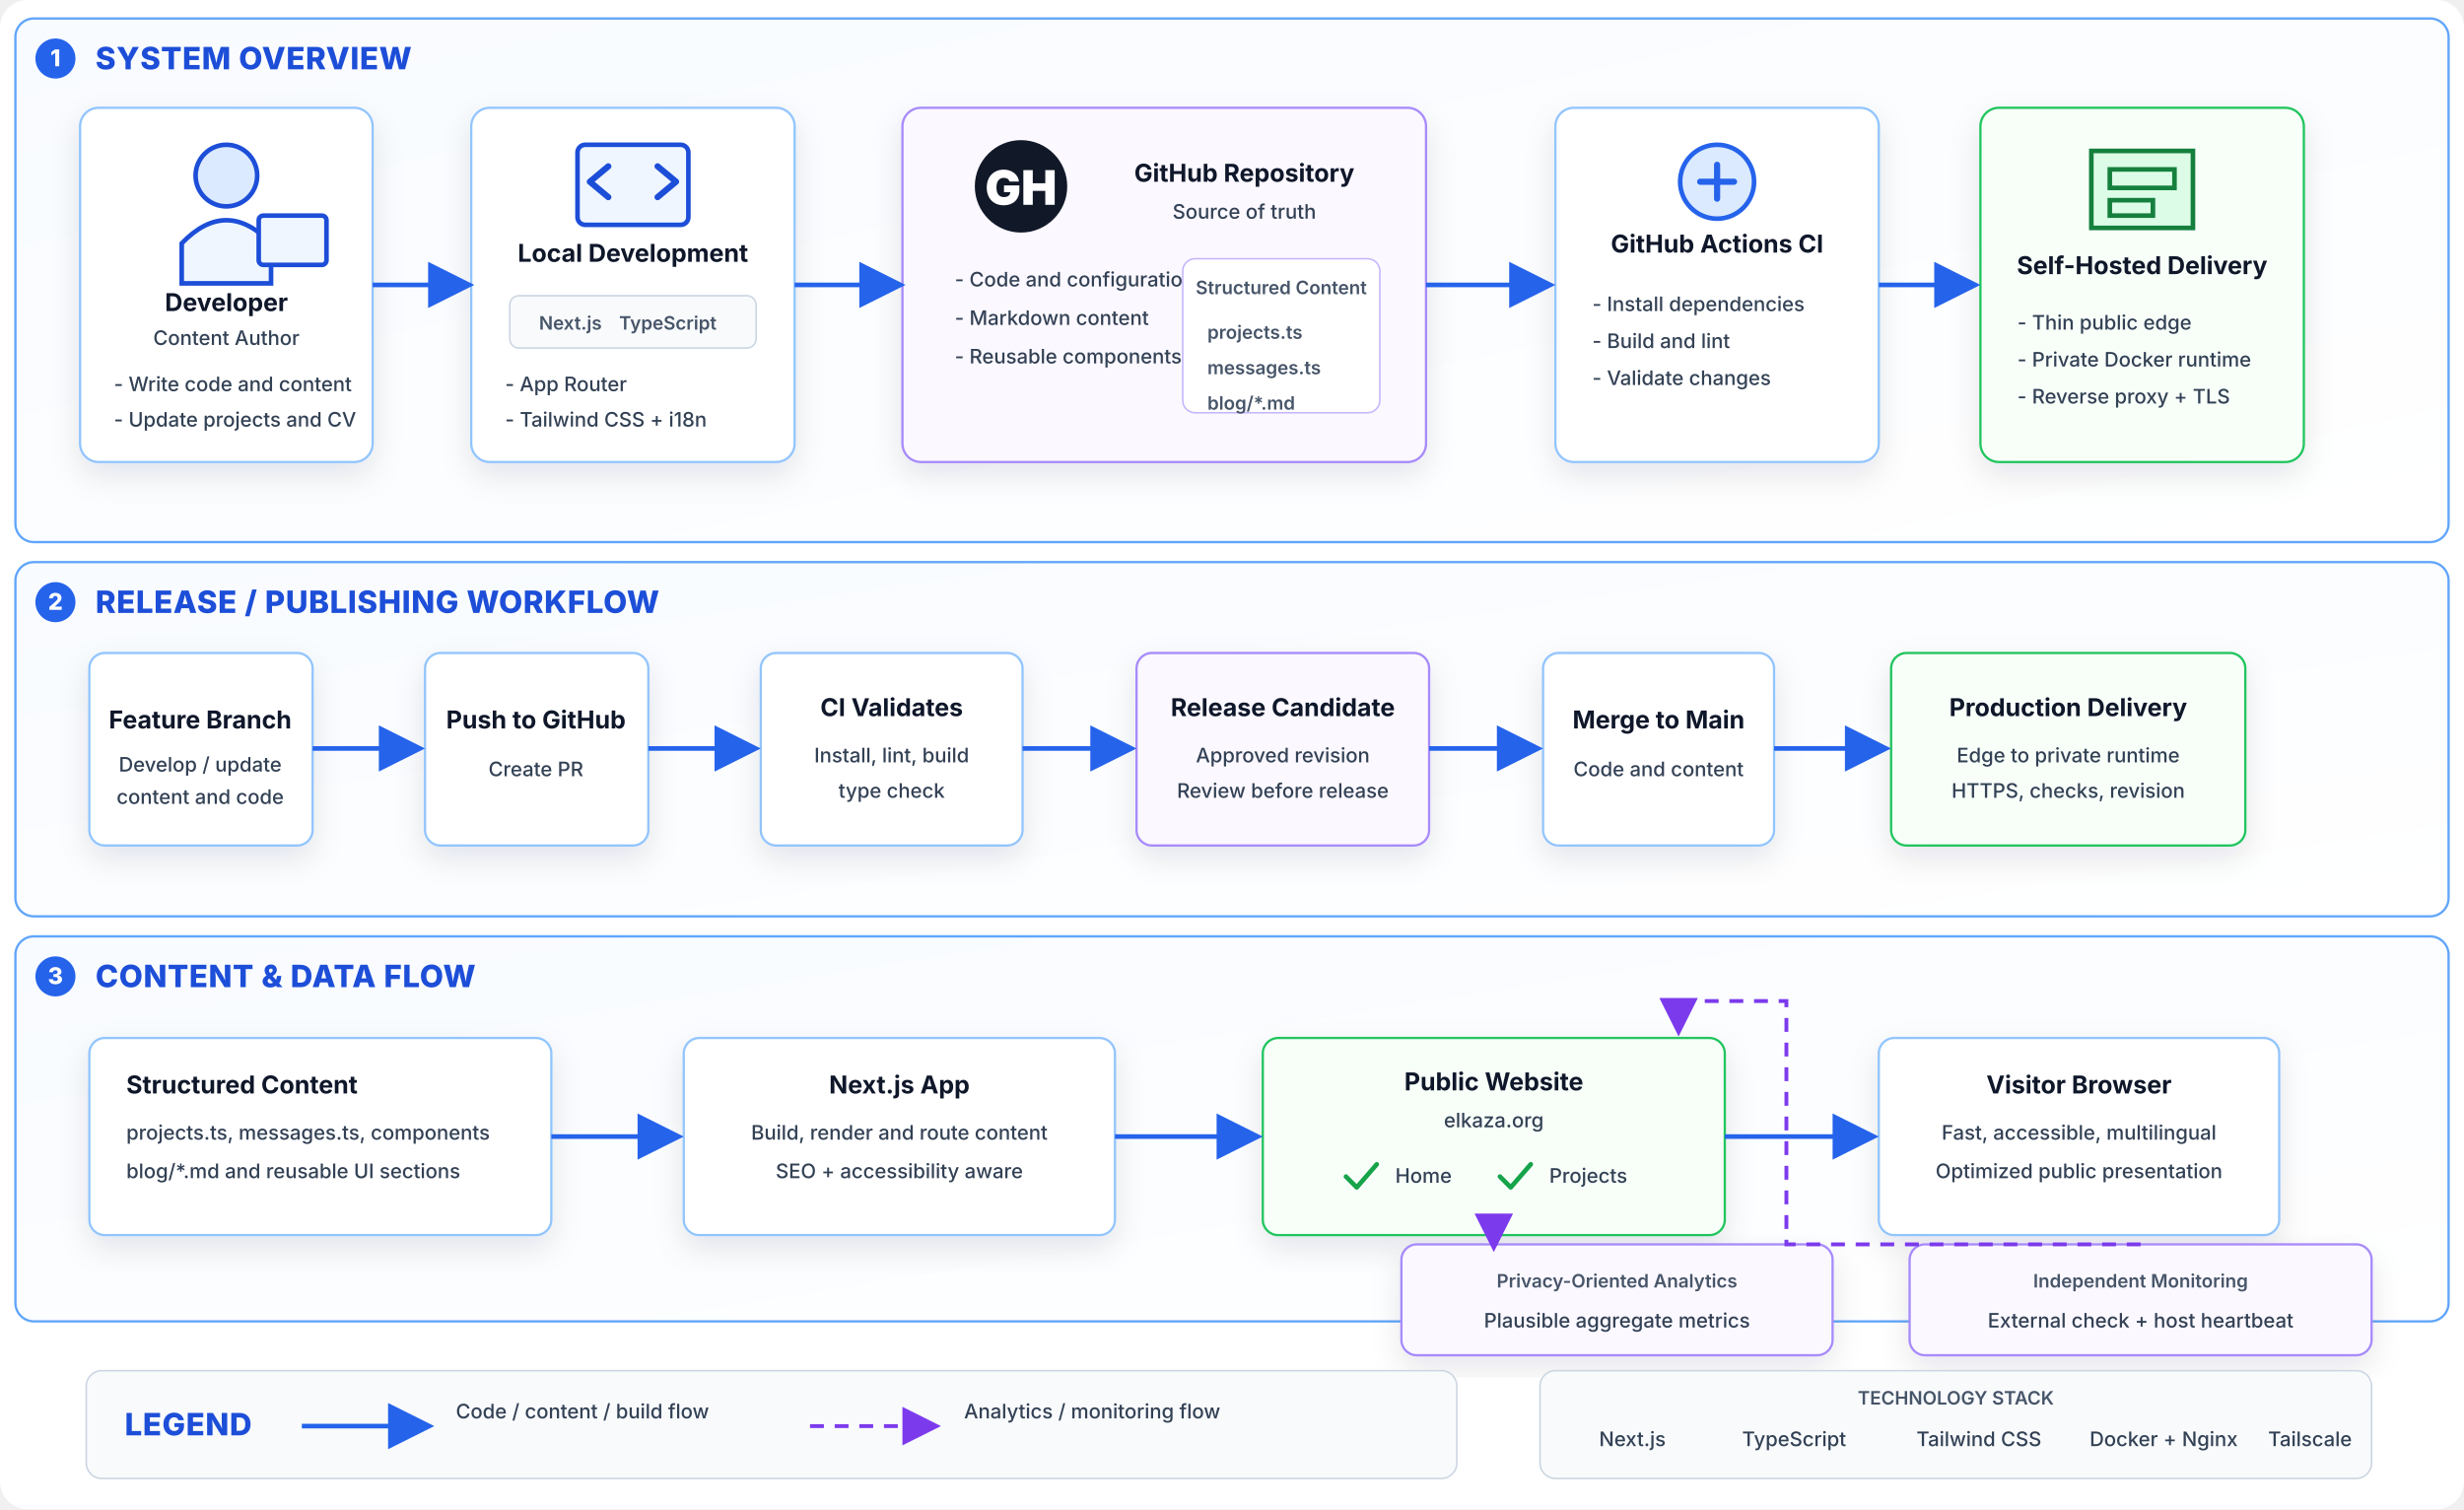
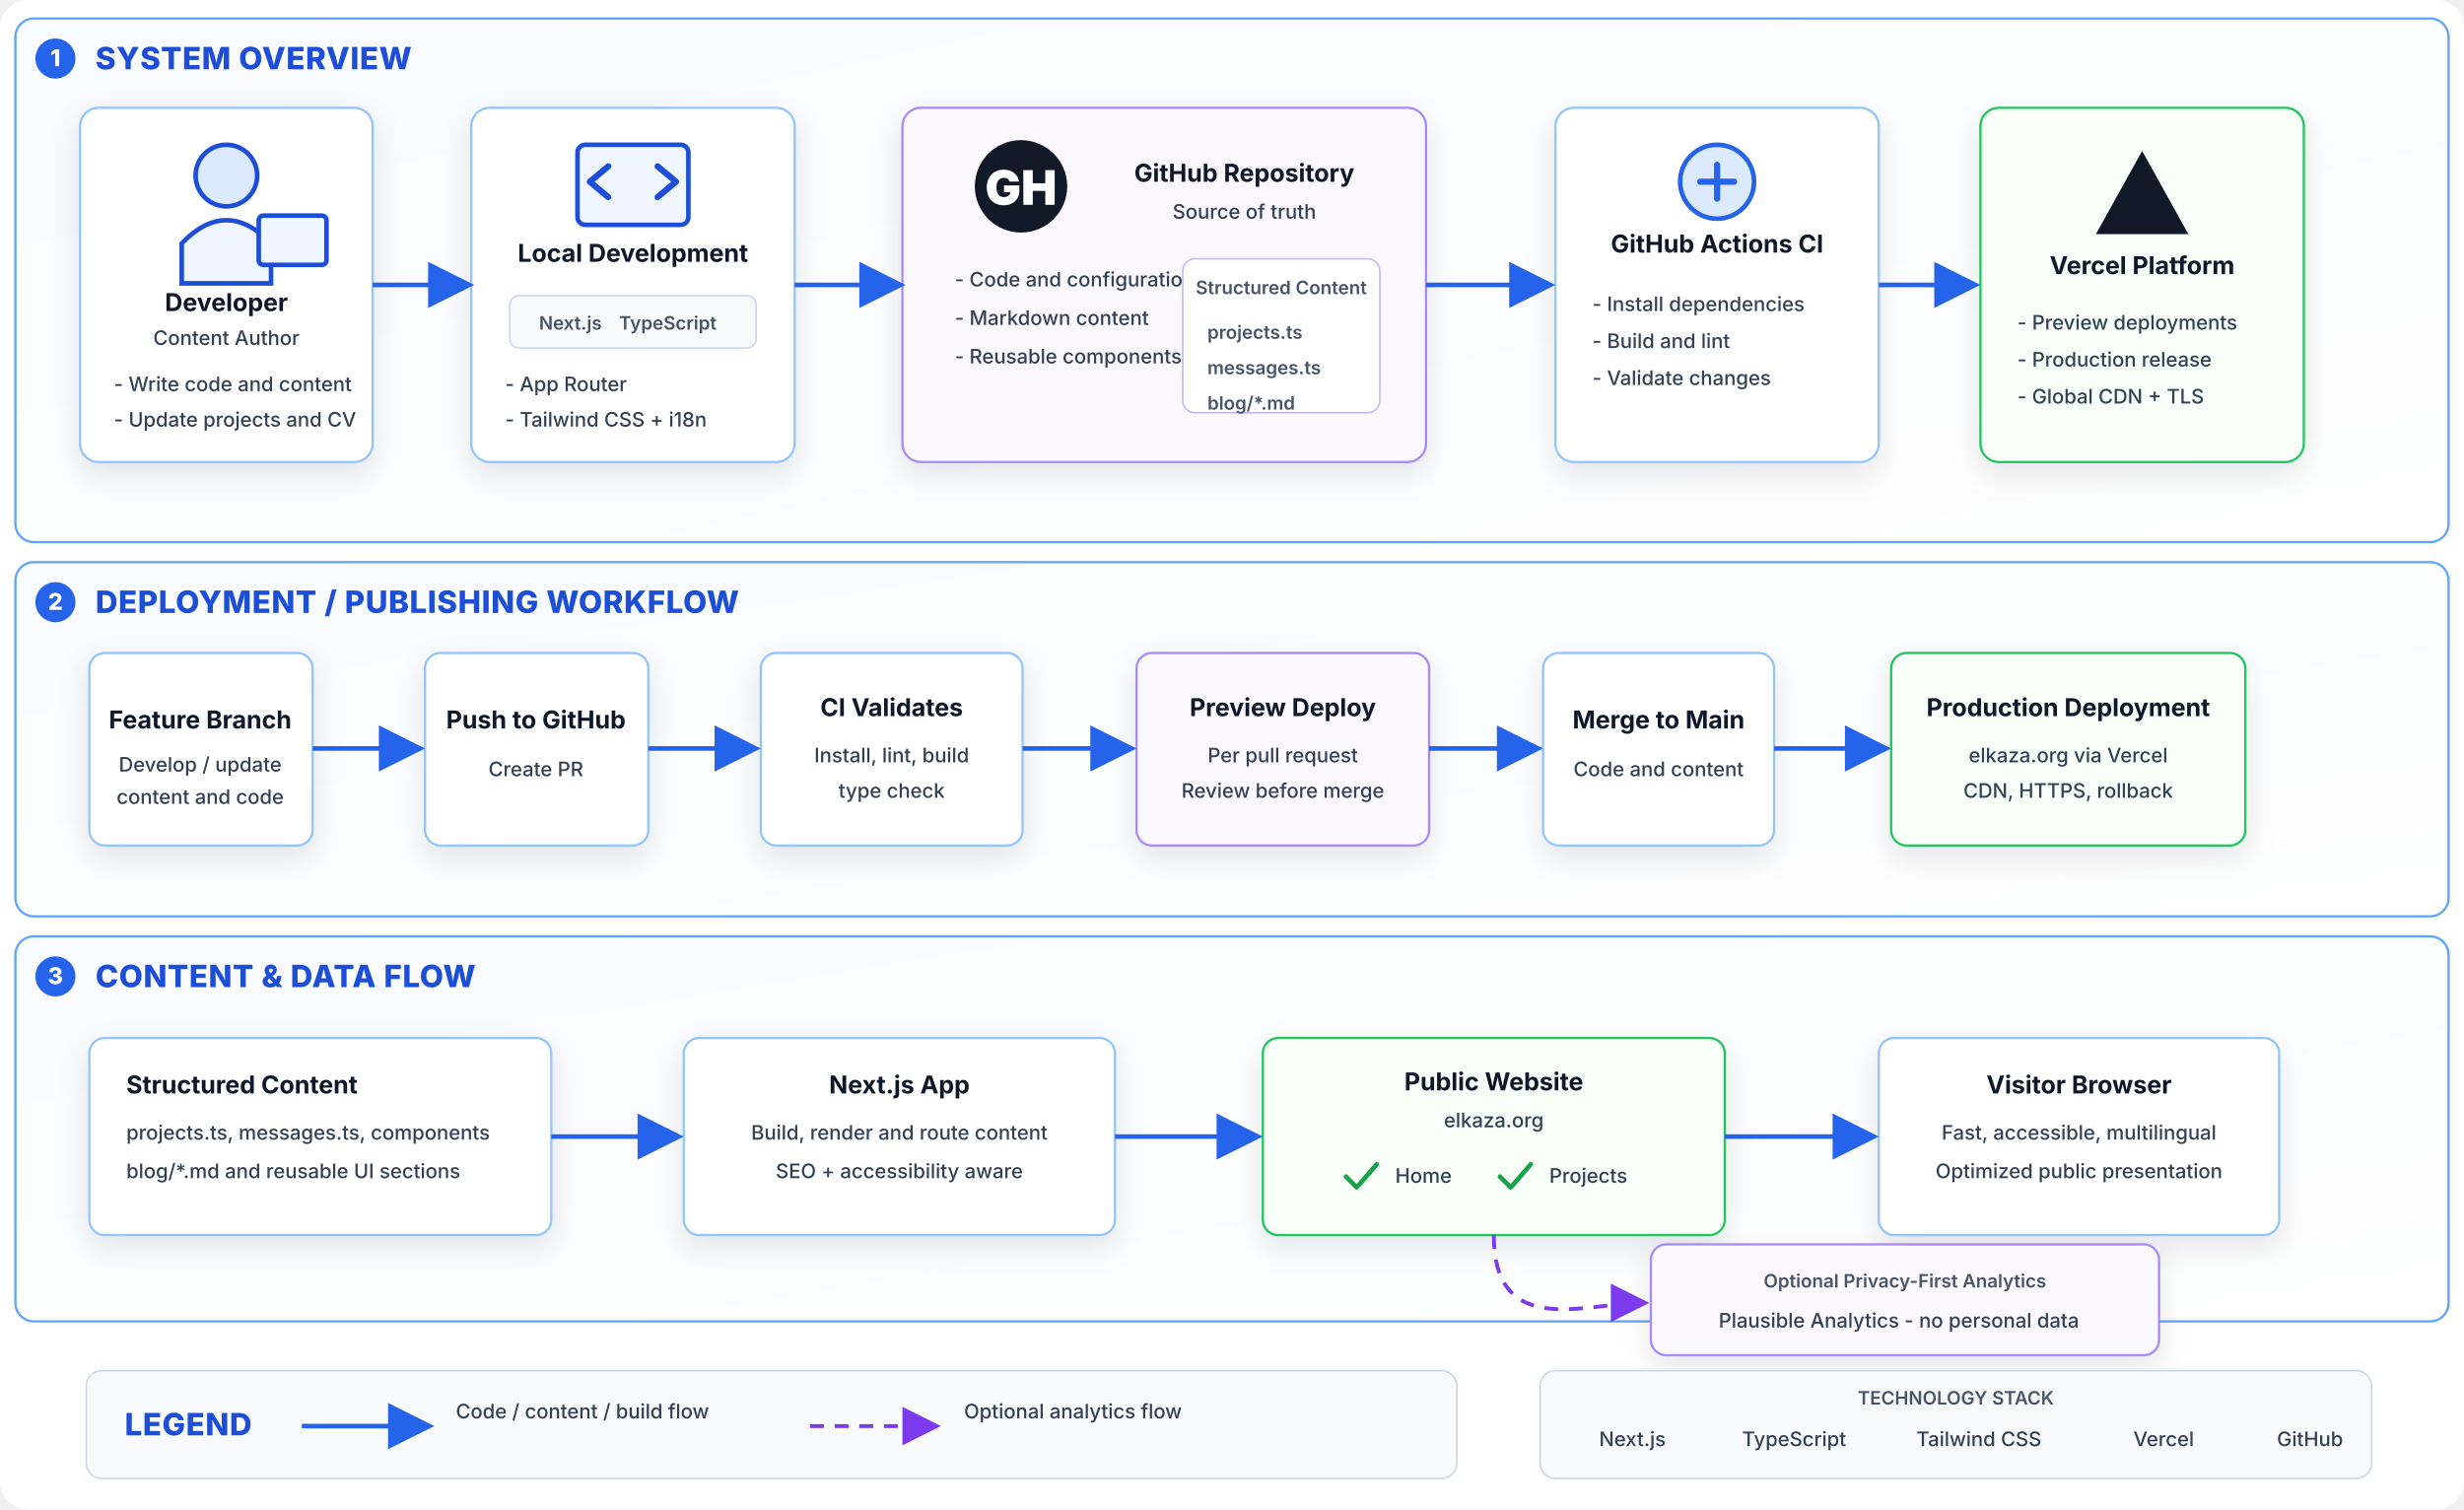
<svg xmlns="http://www.w3.org/2000/svg" width="1600" height="980" viewBox="0 0 1600 980" role="img" aria-labelledby="title desc">
  <defs>
    <linearGradient id="surface" x1="0" x2="1" y1="0" y2="1">
      <stop offset="0" stop-color="#f8fbff" />
      <stop offset="1" stop-color="#ffffff" />
    </linearGradient>
    <filter id="shadow" x="-20%" y="-20%" width="140%" height="140%">
      <feDropShadow dx="0" dy="8" stdDeviation="10" flood-color="#0f172a" flood-opacity="0.10" />
    </filter>
    <marker id="arrow" markerWidth="10" markerHeight="10" refX="8" refY="5" orient="auto">
      <path d="M 0 0 L 10 5 L 0 10 z" fill="#2563eb" />
    </marker>
    <marker id="dashArrow" markerWidth="10" markerHeight="10" refX="8" refY="5" orient="auto">
      <path d="M 0 0 L 10 5 L 0 10 z" fill="#7c3aed" />
    </marker>
    <style>
      .page { fill: #ffffff; }
      .band { fill: url(#surface); stroke: #60a5fa; stroke-width: 1.5; }
      .card { fill: #ffffff; stroke: #93c5fd; stroke-width: 1.5; filter: url(#shadow); }
      .card-green { fill: #f8fff9; stroke: #22c55e; stroke-width: 1.5; filter: url(#shadow); }
      .card-purple { fill: #fbf8ff; stroke: #a78bfa; stroke-width: 1.5; filter: url(#shadow); }
      .tiny-card { fill: #f8fafc; stroke: #cbd5e1; stroke-width: 1; }
      .title { font: 700 22px Inter, Arial, sans-serif; fill: #0f172a; }
      .section-title { font: 800 20px Inter, Arial, sans-serif; fill: #1d4ed8; letter-spacing: .02em; }
      .label { font: 700 16px Inter, Arial, sans-serif; fill: #0f172a; }
      .small { font: 500 13px Inter, Arial, sans-serif; fill: #334155; }
      .mini { font: 600 12px Inter, Arial, sans-serif; fill: #475569; }
      .blue { fill: #2563eb; }
      .green { fill: #16a34a; }
      .purple { fill: #7c3aed; }
      .flow { stroke: #2563eb; stroke-width: 3; fill: none; marker-end: url(#arrow); }
      .flow-dashed { stroke: #7c3aed; stroke-width: 2.5; stroke-dasharray: 9 7; fill: none; marker-end: url(#dashArrow); }
      .check { fill: none; stroke: #16a34a; stroke-width: 3; stroke-linecap: round; stroke-linejoin: round; }
    </style>
  </defs>
  <rect class="page" x="0" y="0" width="1600" height="980" rx="18" />
  <rect class="band" x="10" y="12" width="1580" height="340" rx="12" />
  <circle cx="36" cy="38" r="13" class="blue" />
  <text x="36" y="43" text-anchor="middle" font-family="Inter, Arial" font-size="15" font-weight="800" fill="#ffffff">1</text>
  <text x="62" y="45" class="section-title">SYSTEM OVERVIEW</text>
  <g transform="translate(52 70)">
    <rect class="card" width="190" height="230" rx="12" />
    <circle cx="95" cy="44" r="20" fill="#dbeafe" stroke="#1d4ed8" stroke-width="3" />
    <path d="M66 88 Q95 58 124 88 L124 114 L66 114 Z" fill="#eff6ff" stroke="#1d4ed8" stroke-width="3" />
    <rect x="116" y="70" width="44" height="32" rx="3" fill="#eff6ff" stroke="#1d4ed8" stroke-width="3" />
    <text x="95" y="132" text-anchor="middle" class="label">Developer</text>
    <text x="95" y="154" text-anchor="middle" class="small">Content Author</text>
    <text x="22" y="184" class="small">- Write code and content</text>
    <text x="22" y="207" class="small">- Update projects and CV</text>
  </g>
  <g transform="translate(306 70)">
    <rect class="card" width="210" height="230" rx="12" />
    <rect x="69" y="24" width="72" height="52" rx="5" fill="#eff6ff" stroke="#1d4ed8" stroke-width="3" />
    <path d="M89 58 L77 48 L89 38 M121 38 L133 48 L121 58" fill="none" stroke="#1d4ed8" stroke-width="4" stroke-linecap="round" stroke-linejoin="round" />
    <text x="105" y="100" text-anchor="middle" class="label">Local Development</text>
    <rect x="25" y="122" width="160" height="34" rx="6" class="tiny-card" />
    <text x="44" y="144" class="mini">Next.js</text>
    <text x="96" y="144" class="mini">TypeScript</text>
    <text x="22" y="184" class="small">- App Router</text>
    <text x="22" y="207" class="small">- Tailwind CSS + i18n</text>
  </g>
  <g transform="translate(586 70)">
    <rect class="card-purple" width="340" height="230" rx="12" />
    <circle cx="77" cy="51" r="30" fill="#111827" />
    <text x="77" y="63" text-anchor="middle" font-family="Inter, Arial" font-size="31" font-weight="900" fill="#ffffff">GH</text>
    <text x="222" y="48" text-anchor="middle" class="label">GitHub Repository</text>
    <text x="222" y="72" text-anchor="middle" class="small">Source of truth</text>
    <text x="34" y="116" class="small">- Code and configuration</text>
    <text x="34" y="141" class="small">- Markdown content</text>
    <text x="34" y="166" class="small">- Reusable components</text>
    <rect x="182" y="98" width="128" height="100" rx="8" fill="#ffffff" stroke="#c4b5fd" />
    <text x="246" y="121" text-anchor="middle" class="mini" fill="#5b21b6">Structured Content</text>
    <text x="198" y="150" class="mini">projects.ts</text>
    <text x="198" y="173" class="mini">messages.ts</text>
    <text x="198" y="196" class="mini">blog/*.md</text>
  </g>
  <g transform="translate(1010 70)">
    <rect class="card" width="210" height="230" rx="12" />
    <circle cx="105" cy="48" r="24" fill="#dbeafe" stroke="#2563eb" stroke-width="3" />
    <path d="M94 48 h22 M105 37 v22" stroke="#2563eb" stroke-width="4" stroke-linecap="round" />
    <text x="105" y="94" text-anchor="middle" class="label">GitHub Actions CI</text>
    <text x="24" y="132" class="small">- Install dependencies</text>
    <text x="24" y="156" class="small">- Build and lint</text>
    <text x="24" y="180" class="small">- Validate changes</text>
  </g>
  <g transform="translate(1286 70)">
    <rect class="card-green" width="210" height="230" rx="12" />
-     <path d="M72 28 H138 V78 H72 Z M84 40 H126 V52 H84 Z M84 60 H112 V70 H84 Z" fill="#dcfce7" stroke="#15803d" stroke-width="3" />
-     <text x="105" y="108" text-anchor="middle" class="label">Self-Hosted Delivery</text>
-     <text x="24" y="144" class="small">- Thin public edge</text>
-     <text x="24" y="168" class="small">- Private Docker runtime</text>
-     <text x="24" y="192" class="small">- Reverse proxy + TLS</text>
+     <path d="M105 28 L135 82 H75 Z" fill="#111827" />
+     <text x="105" y="108" text-anchor="middle" class="label">Vercel Platform</text>
+     <text x="24" y="144" class="small">- Preview deployments</text>
+     <text x="24" y="168" class="small">- Production release</text>
+     <text x="24" y="192" class="small">- Global CDN + TLS</text>
  </g>
  <path class="flow" d="M242 185 H302" />
  <path class="flow" d="M516 185 H582" />
  <path class="flow" d="M926 185 H1004" />
  <path class="flow" d="M1220 185 H1280" />
  <rect class="band" x="10" y="365" width="1580" height="230" rx="12" />
  <circle cx="36" cy="391" r="13" class="blue" />
  <text x="36" y="396" text-anchor="middle" font-family="Inter, Arial" font-size="15" font-weight="800" fill="#ffffff">2</text>
-   <text x="62" y="398" class="section-title">RELEASE / PUBLISHING WORKFLOW</text>
+   <text x="62" y="398" class="section-title">DEPLOYMENT / PUBLISHING WORKFLOW</text>
  <g transform="translate(58 424)">
    <rect class="card" width="145" height="125" rx="10" />
    <text x="72" y="49" text-anchor="middle" class="label">Feature Branch</text>
    <text x="72" y="77" text-anchor="middle" class="small">Develop / update</text>
    <text x="72" y="98" text-anchor="middle" class="small">content and code</text>
  </g>
  <g transform="translate(276 424)">
    <rect class="card" width="145" height="125" rx="10" />
    <text x="72" y="49" text-anchor="middle" class="label">Push to GitHub</text>
    <text x="72" y="80" text-anchor="middle" class="small">Create PR</text>
  </g>
  <g transform="translate(494 424)">
    <rect class="card" width="170" height="125" rx="10" />
    <text x="85" y="41" text-anchor="middle" class="label">CI Validates</text>
    <text x="85" y="71" text-anchor="middle" class="small">Install, lint, build</text>
    <text x="85" y="94" text-anchor="middle" class="small">type check</text>
  </g>
  <g transform="translate(738 424)">
    <rect class="card-purple" width="190" height="125" rx="10" />
-     <text x="95" y="41" text-anchor="middle" class="label">Release Candidate</text>
-     <text x="95" y="71" text-anchor="middle" class="small">Approved revision</text>
-     <text x="95" y="94" text-anchor="middle" class="small">Review before release</text>
+     <text x="95" y="41" text-anchor="middle" class="label">Preview Deploy</text>
+     <text x="95" y="71" text-anchor="middle" class="small">Per pull request</text>
+     <text x="95" y="94" text-anchor="middle" class="small">Review before merge</text>
  </g>
  <g transform="translate(1002 424)">
    <rect class="card" width="150" height="125" rx="10" />
    <text x="75" y="49" text-anchor="middle" class="label">Merge to Main</text>
    <text x="75" y="80" text-anchor="middle" class="small">Code and content</text>
  </g>
  <g transform="translate(1228 424)">
    <rect class="card-green" width="230" height="125" rx="10" />
-     <text x="115" y="41" text-anchor="middle" class="label">Production Delivery</text>
-     <text x="115" y="71" text-anchor="middle" class="small">Edge to private runtime</text>
-     <text x="115" y="94" text-anchor="middle" class="small">HTTPS, checks, revision</text>
+     <text x="115" y="41" text-anchor="middle" class="label">Production Deployment</text>
+     <text x="115" y="71" text-anchor="middle" class="small">elkaza.org via Vercel</text>
+     <text x="115" y="94" text-anchor="middle" class="small">CDN, HTTPS, rollback</text>
  </g>
  <path class="flow" d="M203 486 H270" />
  <path class="flow" d="M421 486 H488" />
  <path class="flow" d="M664 486 H732" />
  <path class="flow" d="M928 486 H996" />
  <path class="flow" d="M1152 486 H1222" />
  <rect class="band" x="10" y="608" width="1580" height="250" rx="12" />
  <circle cx="36" cy="634" r="13" class="blue" />
  <text x="36" y="639" text-anchor="middle" font-family="Inter, Arial" font-size="15" font-weight="800" fill="#ffffff">3</text>
  <text x="62" y="641" class="section-title">CONTENT &amp; DATA FLOW</text>
  <g transform="translate(58 674)">
    <rect class="card" width="300" height="128" rx="10" />
    <text x="24" y="36" class="label">Structured Content</text>
    <text x="24" y="66" class="small">projects.ts, messages.ts, components</text>
    <text x="24" y="91" class="small">blog/*.md and reusable UI sections</text>
  </g>
  <g transform="translate(444 674)">
    <rect class="card" width="280" height="128" rx="10" />
    <text x="140" y="36" text-anchor="middle" class="label">Next.js App</text>
    <text x="140" y="66" text-anchor="middle" class="small">Build, render and route content</text>
    <text x="140" y="91" text-anchor="middle" class="small">SEO + accessibility aware</text>
  </g>
  <g transform="translate(820 674)">
    <rect class="card-green" width="300" height="128" rx="10" />
    <text x="150" y="34" text-anchor="middle" class="label">Public Website</text>
    <text x="150" y="58" text-anchor="middle" class="small">elkaza.org</text>
    <g transform="translate(54 82)">
      <path class="check" d="M0 8 L7 15 L20 0" />
      <text x="32" y="12" class="small">Home</text>
      <path class="check" d="M100 8 L107 15 L120 0" />
      <text x="132" y="12" class="small">Projects</text>
    </g>
  </g>
  <g transform="translate(1220 674)">
    <rect class="card" width="260" height="128" rx="10" />
    <text x="130" y="36" text-anchor="middle" class="label">Visitor Browser</text>
    <text x="130" y="66" text-anchor="middle" class="small">Fast, accessible, multilingual</text>
    <text x="130" y="91" text-anchor="middle" class="small">Optimized public presentation</text>
  </g>
  <path class="flow" d="M358 738 H438" />
  <path class="flow" d="M724 738 H814" />
  <path class="flow" d="M1120 738 H1214" />
-   <g transform="translate(910 808)">
-     <rect class="card-purple" width="280" height="72" rx="10" />
-     <text x="140" y="28" text-anchor="middle" class="mini" fill="#5b21b6">Privacy-Oriented Analytics</text>
-     <text x="140" y="54" text-anchor="middle" class="small">Plausible aggregate metrics</text>
-   </g>
-   <g transform="translate(1240 808)">
-     <rect class="card-purple" width="300" height="72" rx="10" />
-     <text x="150" y="28" text-anchor="middle" class="mini" fill="#5b21b6">Independent Monitoring</text>
-     <text x="150" y="54" text-anchor="middle" class="small">External check + host heartbeat</text>
-   </g>
-   <path class="flow-dashed" d="M970 802 V808" />
-   <path class="flow-dashed" d="M1390 808 H1160 V650 H1090 V668" />
+   <g transform="translate(1072 808)">
+     <rect class="card-purple" width="330" height="72" rx="10" />
+     <text x="165" y="28" text-anchor="middle" class="mini" fill="#5b21b6">Optional Privacy-First Analytics</text>
+     <text x="44" y="54" class="small">Plausible Analytics - no personal data</text>
+   </g>
+   <path class="flow-dashed" d="M970 802 C970 870 1030 846 1066 846" />
  <g transform="translate(56 890)">
    <rect class="tiny-card" width="890" height="70" rx="10" />
    <text x="25" y="42" class="section-title">LEGEND</text>
    <path class="flow" d="M140 36 H220" />
    <text x="240" y="31" class="small">Code / content / build flow</text>
    <path class="flow-dashed" d="M470 36 H550" />
-     <text x="570" y="31" class="small">Analytics / monitoring flow</text>
+     <text x="570" y="31" class="small">Optional analytics flow</text>
  </g>
  <g transform="translate(1000 890)">
    <rect class="tiny-card" width="540" height="70" rx="10" />
    <text x="270" y="22" text-anchor="middle" class="mini" fill="#1d4ed8">TECHNOLOGY STACK</text>
    <text x="60" y="49" text-anchor="middle" class="small">Next.js</text>
    <text x="165" y="49" text-anchor="middle" class="small">TypeScript</text>
    <text x="285" y="49" text-anchor="middle" class="small">Tailwind CSS</text>
-     <text x="405" y="49" text-anchor="middle" class="small">Docker + Nginx</text>
-     <text x="500" y="49" text-anchor="middle" class="small">Tailscale</text>
+     <text x="405" y="49" text-anchor="middle" class="small">Vercel</text>
+     <text x="500" y="49" text-anchor="middle" class="small">GitHub</text>
  </g>
</svg>
